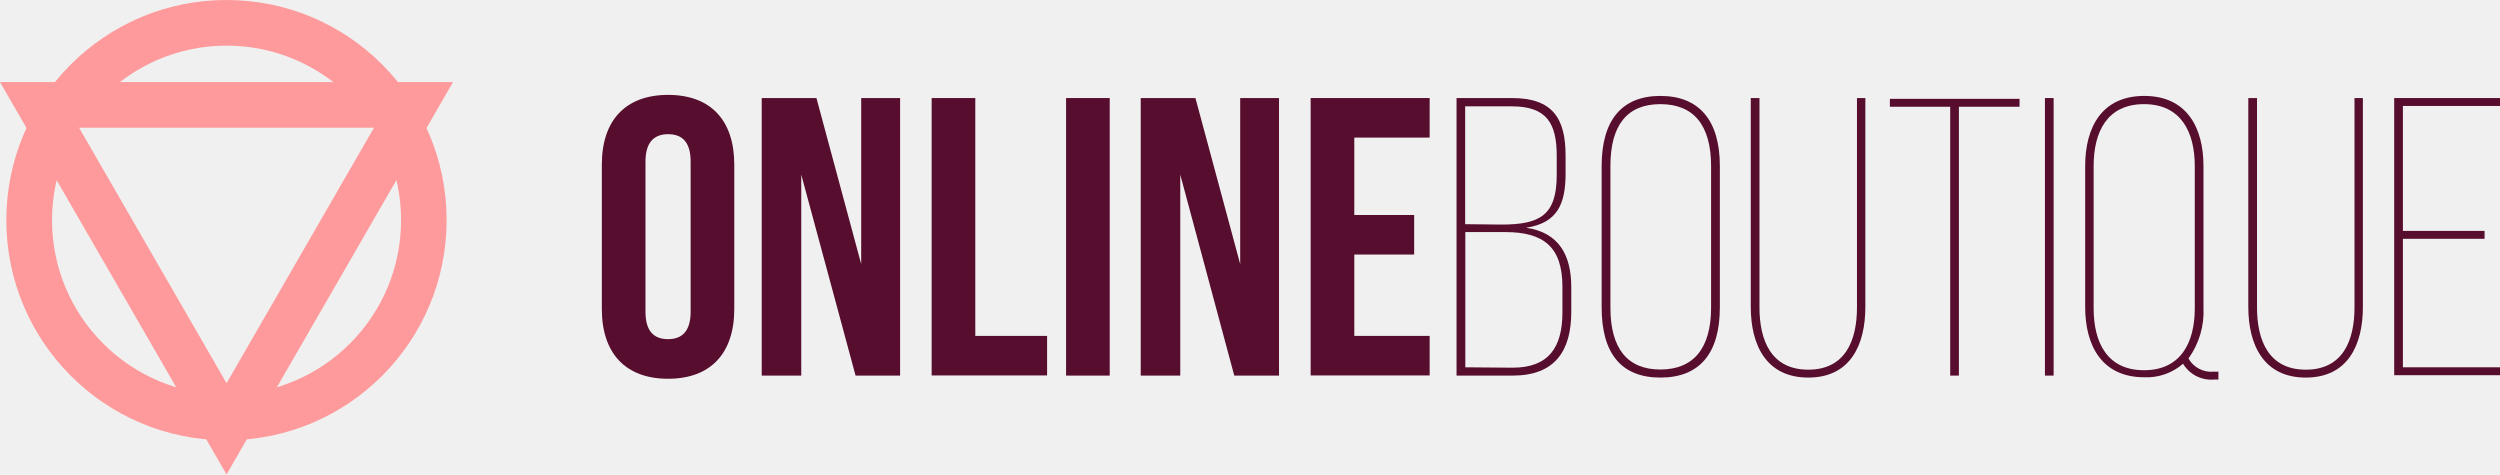
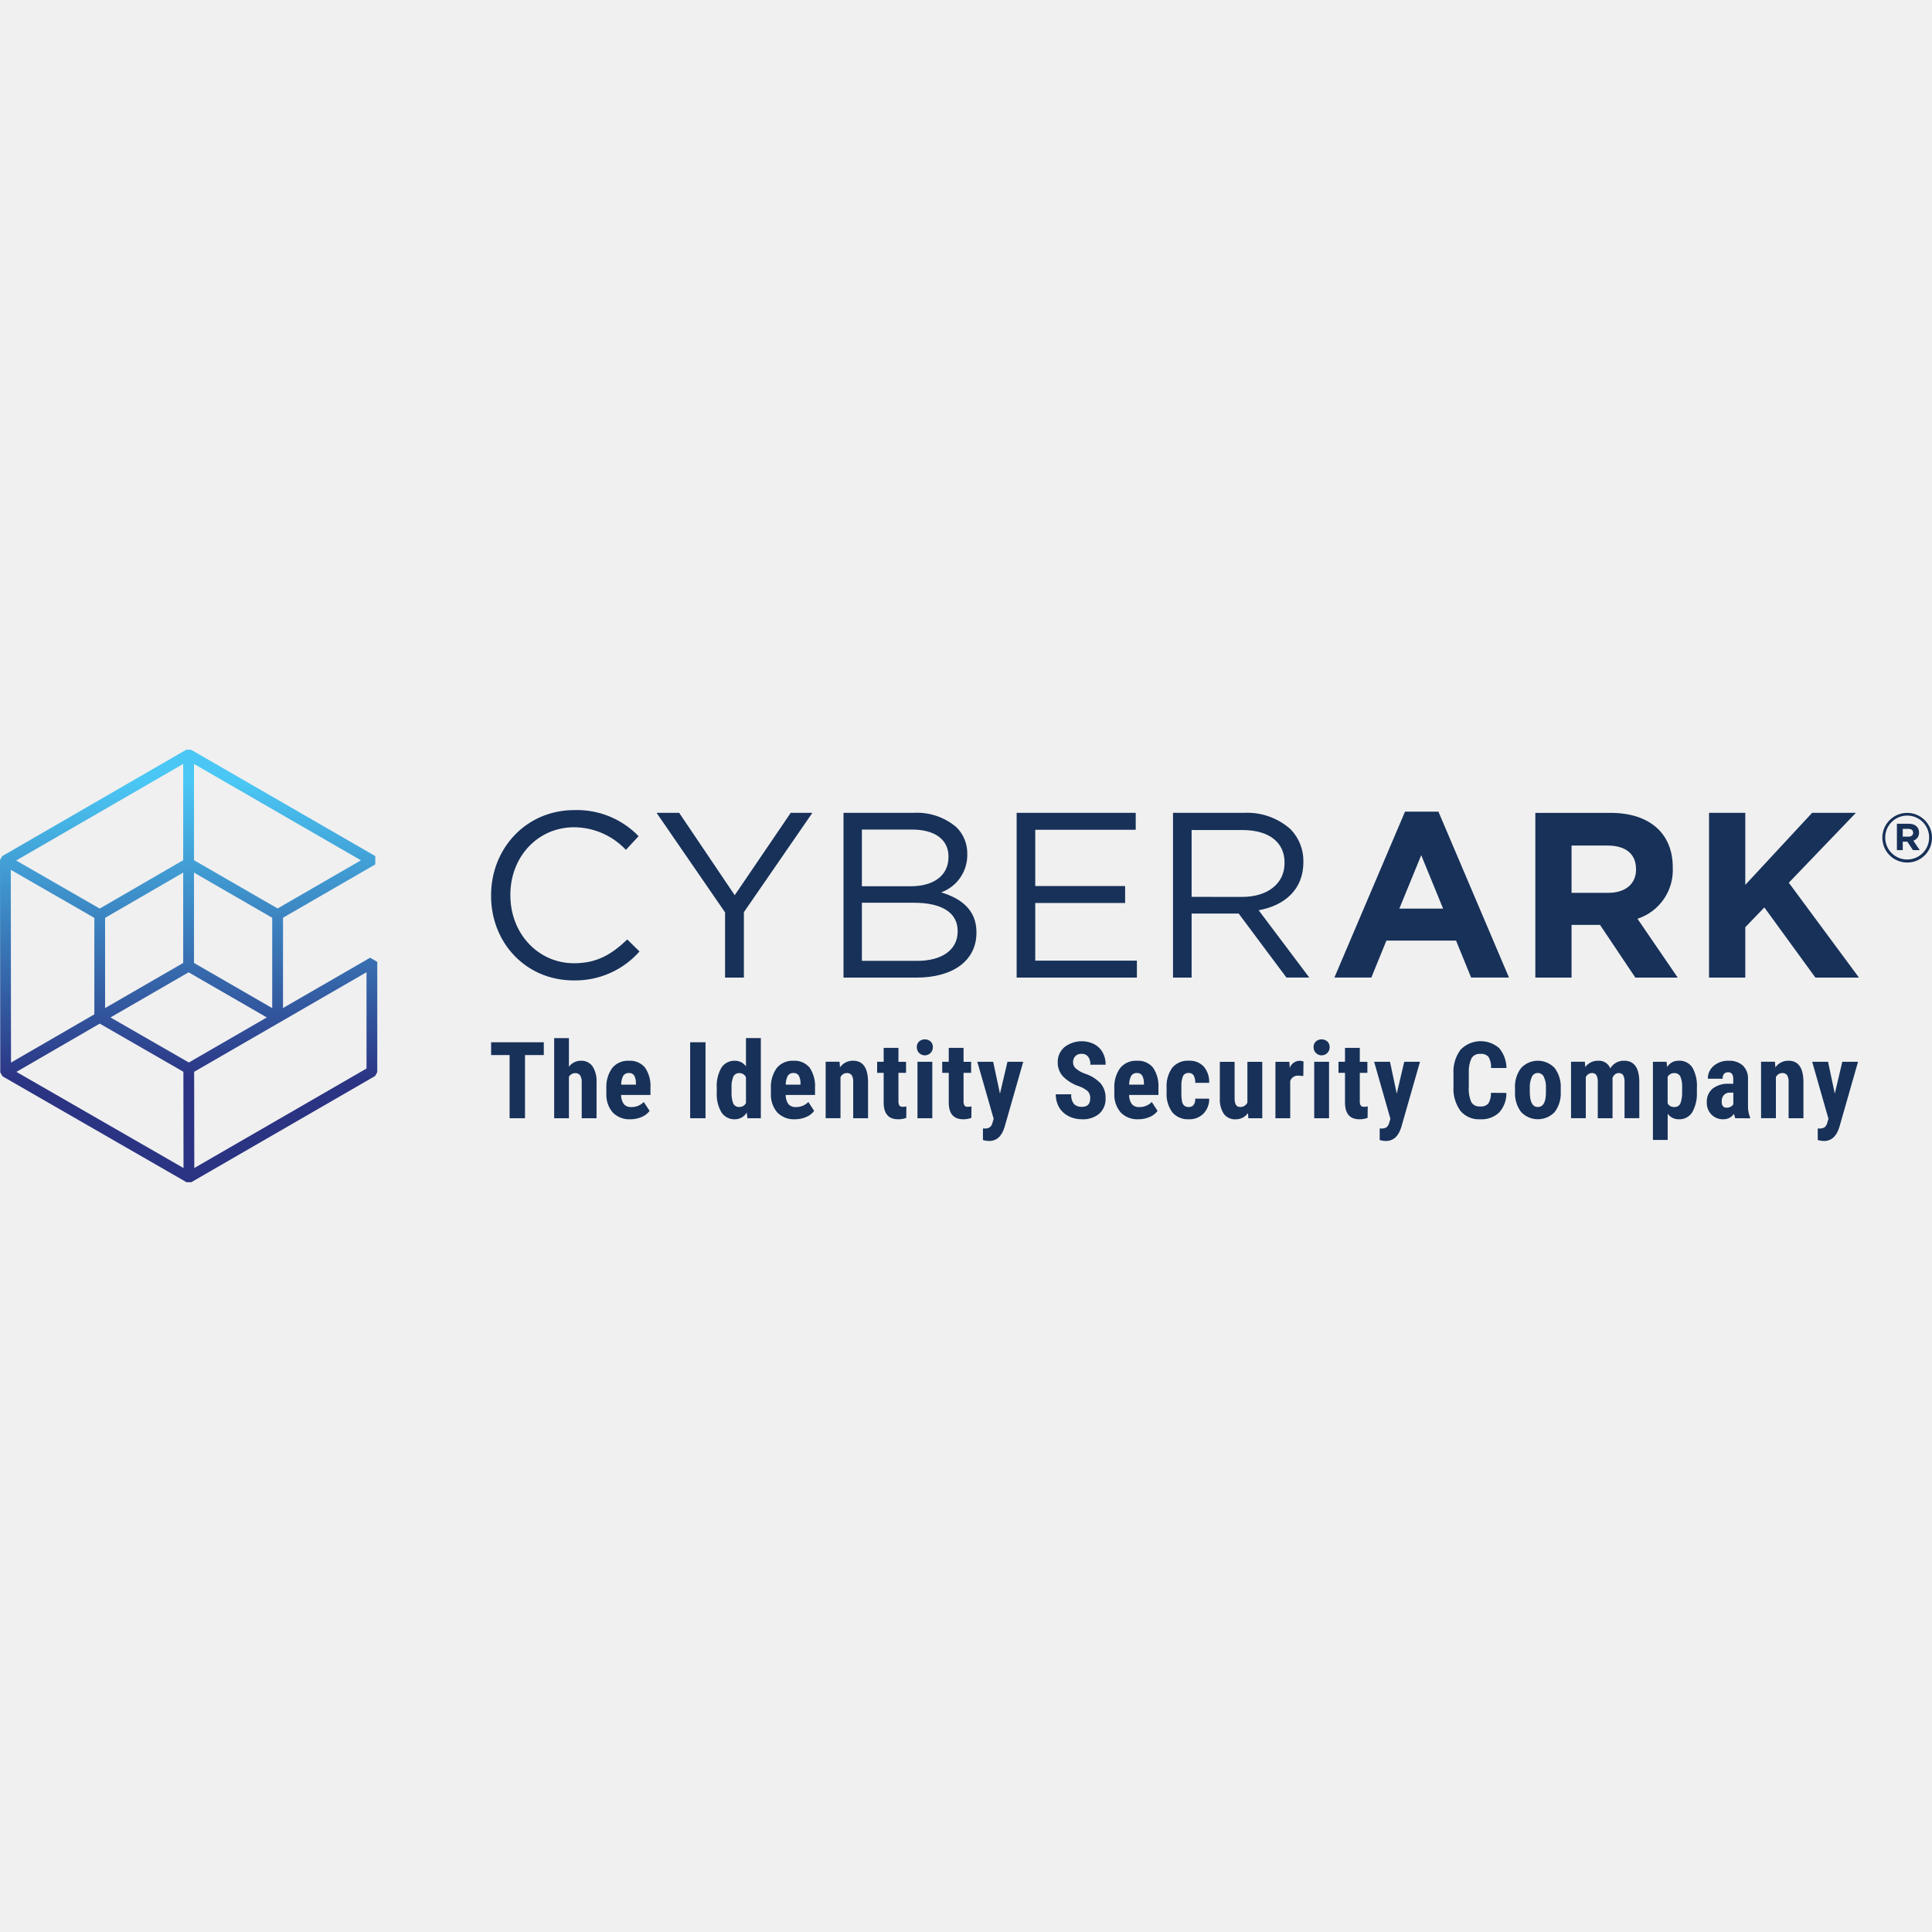
- <svg xmlns="http://www.w3.org/2000/svg" version="1.1" viewBox="0 0 316.16 60" data-name="Layer 1" id="Layer_1">
-   <defs id="defs1033">
-     <style id="style1031">.cls-1{fill:#4cc8c6}.cls-2{fill:#fff}</style>
-   </defs>
-   <g id="g1073">
-     <g id="g1041" style="fill:#fe9a9b;fill-opacity:1">
-       <path id="path1037" class="cls-1" d="M28.65,5.77A22.07,22.07,0,1,1,6.58,27.84,22.09,22.09,0,0,1,28.65,5.77m0-5.77A27.84,27.84,0,1,0,56.48,27.84,27.83,27.83,0,0,0,28.65,0Z" style="fill:#fe9a9b;fill-opacity:1" />
-       <path id="path1039" class="cls-1" d="M47.3,16.15,28.65,48.46,10,16.15H47.3m10-5.77H0L28.65,60,57.29,10.38Z" style="fill:#fe9a9b;fill-opacity:1" />
+ <svg xmlns="http://www.w3.org/2000/svg" xmlns:xlink="http://www.w3.org/1999/xlink" version="1.1" id="Layer_1" x="0px" y="0px" viewBox="0 0 512 512" style="enable-background:new 0 0 512 512;" xml:space="preserve">
+   <style type="text/css">
+ 	
+ 		.st0{clip-path:url(#SVGID_00000008108145142665063210000012294962941180783018_);fill:url(#SVGID_00000168082437095744320480000000454839586065738154_);}
+ 	.st1{fill:#173159;}
+ </style>
+   <g>
+     <g>
+       <defs>
+         <path id="SVGID_1_" d="M4.35,284.06l22.08-12.79l22.17,12.76l0.03,25.51L4.35,284.06z M29.28,269.63l20.7-11.96l20.73,11.96     l-20.67,11.94L29.28,269.63z M51.45,284.04l45.68-26.39v25.52l-45.64,26.37L51.45,284.04z M27.85,243.24l20.7-11.99v23.94     l-20.7,11.96V243.24z M51.41,255.19v-23.94l20.73,11.97v23.94L51.41,255.19z M2.86,230.51L25,243.25v25.56L2.92,281.59     L2.86,230.51z M4.28,228.04l44.27-25.59v25.51l-22.13,12.82L4.28,228.04z M51.41,227.96v-25.51l44.24,25.54l-22.08,12.76     L51.41,227.96z M49.37,198.68L0.71,226.81l-0.11,0.06L0,227.92l0.07,56.15v0.12l0.61,1.05l48.67,28.01l0.11,0.06l1.21,0     l48.6-28.08l0.11-0.06l0.61-1.05v-29.21l-1.91-1.1l-23.08,13.33v-23.93l24.45-14.13v-2.21l-48.75-28.14l-0.11-0.06H49.37z" />
+       </defs>
+       <clipPath id="SVGID_00000044862910592364817980000007546973361835094420_">
+         <use xlink:href="#SVGID_1_" style="overflow:visible;" />
+       </clipPath>
+       <linearGradient id="SVGID_00000013185516507383304500000004666823840861642678_" gradientUnits="userSpaceOnUse" x1="5.417" y1="2.564" x2="7.035" y2="2.564" gradientTransform="matrix(0 65.7027 65.7027 0 -118.5009 -153.9631)">
+         <stop offset="0" style="stop-color:#4AC7F4" />
+         <stop offset="0.05" style="stop-color:#4AC7F4" />
+         <stop offset="0.8" style="stop-color:#2B3383" />
+         <stop offset="1" style="stop-color:#2B3383" />
+       </linearGradient>
+       <rect y="198.68" style="clip-path:url(#SVGID_00000044862910592364817980000007546973361835094420_);fill:url(#SVGID_00000013185516507383304500000004666823840861642678_);" width="99.98" height="114.63" />
    </g>
-     <g id="g1071" style="fill:#570d2d;fill-opacity:1">
-       <path style="fill:#570d2d;fill-opacity:1" id="path1043" class="cls-2" d="M76.11,20.82c0-5.61,3-8.82,8.38-8.82s8.37,3.21,8.37,8.82V39.08c0,5.61-3,8.82-8.37,8.82s-8.38-3.21-8.38-8.82Zm5.52,18.61c0,2.5,1.1,3.46,2.86,3.46s2.85-1,2.85-3.46v-19c0-2.5-1.1-3.46-2.85-3.46s-2.86,1-2.86,3.46Z" />
-       <path style="fill:#570d2d;fill-opacity:1" id="path1045" class="cls-2" d="M101.33,22.08V47.5h-5V12.4h6.92l5.66,21v-21h4.92V47.5H108.2Z" />
-       <path style="fill:#570d2d;fill-opacity:1" id="path1047" class="cls-2" d="M117.82,12.4h5.52V42.48h9.08v5h-14.6Z" />
-       <path style="fill:#570d2d;fill-opacity:1" id="path1049" class="cls-2" d="M134.82,12.4h5.52V47.5h-5.52Z" />
-       <path style="fill:#570d2d;fill-opacity:1" id="path1051" class="cls-2" d="M149.26,22.08V47.5h-5V12.4h6.92l5.66,21v-21h4.91V47.5h-5.66Z" />
-       <path style="fill:#570d2d;fill-opacity:1" id="path1053" class="cls-2" d="M171.27,27.19h7.57v5h-7.57V42.48h9.53v5H165.75V12.4H180.8v5h-9.53Z" />
-       <path style="fill:#570d2d;fill-opacity:1" id="path1055" class="cls-2" d="M191.22,12.4c5.12,0,6.77,2.56,6.77,7.27v2.26c0,3.91-1.05,6.27-5,6.87,4.16.6,5.72,3.46,5.72,7.52v3.11c0,5-2.11,8.07-7.42,8.07H184.2V12.4Zm-1.35,16c4.86,0,7-1.16,7-6.27V19.72c0-4.11-1.25-6.27-5.67-6.27h-5.91v14.9Zm1.41,18.1c4.61,0,6.31-2.61,6.31-7V36.27c0-5.07-2.4-6.92-7.22-6.92h-5.06v17.1Z" />
-       <path style="fill:#570d2d;fill-opacity:1" id="path1057" class="cls-2" d="M202.55,21c0-5.81,2.56-8.87,7.43-8.87s7.52,3.06,7.52,8.87V38.87c0,5.82-2.56,8.88-7.52,8.88s-7.43-3.06-7.43-8.88Zm1.11,17.91c0,5.16,2.15,7.82,6.32,7.82s6.41-2.66,6.41-7.82V21c0-5.17-2.2-7.83-6.41-7.83s-6.32,2.66-6.32,7.83Z" />
-       <path style="fill:#570d2d;fill-opacity:1" id="path1059" class="cls-2" d="M222.51,38.87c0,4.22,1.5,7.88,6.17,7.88s6.16-3.66,6.16-7.88V12.4h1.06V38.82c0,4.82-1.91,8.93-7.22,8.93s-7.27-4.11-7.27-8.93V12.4h1.1Z" />
-       <path style="fill:#570d2d;fill-opacity:1" id="path1061" class="cls-2" d="M246.63,47.5v-34H239v-1H255.4v1h-7.67V47.5Z" />
-       <path style="fill:#570d2d;fill-opacity:1" id="path1063" class="cls-2" d="M259.71,12.4V47.5h-1.1V12.4Z" />
-       <path style="fill:#570d2d;fill-opacity:1" id="path1065" class="cls-2" d="M278.66,21V38.87a10.14,10.14,0,0,1-1.9,6.47A3.33,3.33,0,0,0,280,47h.55v1H280a4.16,4.16,0,0,1-3.92-2,7,7,0,0,1-4.91,1.71c-5.36,0-7.47-4-7.47-8.88V21c0-4.91,2.11-8.87,7.47-8.87S278.66,16.11,278.66,21Zm-13.89,0v18c0,4.31,1.71,7.82,6.37,7.82s6.42-3.51,6.42-7.82V21c0-4.32-1.76-7.83-6.42-7.83S264.77,16.66,264.77,21Z" />
-       <path style="fill:#570d2d;fill-opacity:1" id="path1067" class="cls-2" d="M285.43,38.87c0,4.22,1.5,7.88,6.17,7.88s6.16-3.66,6.16-7.88V12.4h1.06V38.82c0,4.82-1.91,8.93-7.22,8.93s-7.27-4.11-7.27-8.93V12.4h1.1Z" />
-       <path style="fill:#570d2d;fill-opacity:1" id="path1069" class="cls-2" d="M314.21,29.2v1H303.88V46.45h12.28v1H302.78V12.4h13.38v1H303.88V29.2Z" />
-     </g>
+     <polygon class="st1" points="144.11,279.6 139.13,279.6 139.13,296.34 135.05,296.34 135.05,279.6 130.15,279.6 130.15,276.21    144.11,276.21  " />
+     <path class="st1" d="M150.77,282.7c0.73-1,1.89-1.59,3.13-1.59c1.21-0.07,2.38,0.47,3.11,1.44c0.8,1.28,1.17,2.78,1.08,4.29v9.51   h-3.93v-9.47c0.05-0.66-0.09-1.32-0.41-1.9c-0.31-0.41-0.81-0.63-1.32-0.59c-0.69-0.01-1.33,0.37-1.66,0.98v10.98h-3.91v-21.24   h3.91V282.7z" />
+     <path class="st1" d="M167.08,296.62c-1.75,0.1-3.46-0.55-4.7-1.8c-1.21-1.43-1.81-3.28-1.69-5.14v-1.19   c-0.12-1.94,0.42-3.87,1.55-5.46c1.09-1.31,2.74-2.02,4.44-1.92c1.62-0.11,3.2,0.56,4.25,1.8c1.06,1.57,1.57,3.45,1.45,5.34v1.92   h-7.78c-0.02,0.87,0.23,1.72,0.73,2.44c0.52,0.55,1.25,0.83,2,0.77c1.23,0.03,2.42-0.46,3.28-1.34l1.54,2.36   c-0.54,0.71-1.26,1.27-2.09,1.61C169.12,296.42,168.1,296.63,167.08,296.62z M164.62,287.44h3.91v-0.36   c0.03-0.7-0.13-1.4-0.44-2.03c-0.31-0.48-0.87-0.75-1.44-0.69c-0.59-0.05-1.16,0.24-1.49,0.73   C164.79,285.82,164.61,286.63,164.62,287.44z" />
+     <rect x="182.9" y="276.21" class="st1" width="4.07" height="20.13" />
+     <path class="st1" d="M189.95,288.41c-0.13-1.91,0.3-3.82,1.24-5.49c0.81-1.2,2.18-1.88,3.62-1.81c1.15,0,2.22,0.55,2.88,1.49v-7.5   h3.94v21.24h-3.55l-0.18-1.52c-0.64,1.11-1.82,1.79-3.1,1.8c-1.43,0.07-2.79-0.61-3.59-1.8c-0.93-1.6-1.37-3.44-1.26-5.28V288.41z    M193.87,289.39c-0.07,1.05,0.09,2.11,0.47,3.09c0.31,0.58,0.93,0.93,1.59,0.88c0.74,0.02,1.42-0.38,1.76-1.04v-6.83   c-0.31-0.69-0.99-1.12-1.74-1.11c-0.65-0.04-1.26,0.3-1.58,0.87c-0.41,0.98-0.58,2.04-0.5,3.1V289.39z" />
+     <path class="st1" d="M210.69,296.62c-1.75,0.1-3.46-0.55-4.7-1.8c-1.21-1.43-1.81-3.28-1.69-5.14v-1.19   c-0.12-1.94,0.42-3.87,1.55-5.46c1.09-1.31,2.74-2.02,4.44-1.92c1.62-0.11,3.2,0.56,4.25,1.8c1.06,1.57,1.57,3.45,1.45,5.34v1.92   h-7.78c-0.02,0.87,0.23,1.72,0.73,2.44c0.52,0.55,1.25,0.83,2,0.77c1.23,0.03,2.42-0.46,3.28-1.34l1.54,2.36   c-0.54,0.71-1.26,1.27-2.09,1.61C212.73,296.42,211.71,296.63,210.69,296.62z M208.23,287.44h3.91v-0.36   c0.03-0.7-0.13-1.4-0.44-2.03c-0.31-0.48-0.87-0.75-1.44-0.69c-0.59-0.05-1.16,0.24-1.49,0.73   C208.41,285.82,208.22,286.62,208.23,287.44L208.23,287.44z" />
+     <path class="st1" d="M222.49,281.38l0.11,1.48c0.79-1.12,2.09-1.78,3.47-1.76c2.57,0,3.89,1.8,3.97,5.41v9.83h-3.93v-9.54   c0.05-0.64-0.08-1.28-0.38-1.85c-0.31-0.41-0.82-0.63-1.33-0.58c-0.72,0.01-1.37,0.43-1.66,1.09v10.87h-3.93v-14.96H222.49z" />
+     <path class="st1" d="M238.1,277.71v3.68h2.01v2.93h-2.01v7.44c-0.04,0.42,0.05,0.84,0.24,1.22c0.24,0.25,0.59,0.38,0.93,0.33   c0.31,0.01,0.62-0.03,0.93-0.1l-0.03,3.04c-0.69,0.25-1.42,0.38-2.16,0.37c-2.53,0-3.8-1.45-3.83-4.35v-7.96h-1.73v-2.93h1.73   v-3.68H238.1z" />
+     <path class="st1" d="M242.96,277.51c-0.02-0.56,0.19-1.1,0.58-1.49c0.89-0.78,2.21-0.78,3.1,0c0.39,0.4,0.6,0.94,0.58,1.49   c0.02,1.18-0.91,2.15-2.09,2.17s-2.15-0.91-2.17-2.09V277.51z M247.07,296.34h-3.93v-14.96h3.93V296.34z" />
+     <path class="st1" d="M255.35,277.71v3.68h2.01v2.93h-2.01v7.44c-0.04,0.42,0.05,0.84,0.24,1.22c0.24,0.25,0.59,0.38,0.93,0.33   c0.31,0.01,0.62-0.03,0.93-0.1l-0.03,3.04c-0.69,0.25-1.42,0.38-2.16,0.37c-2.53,0-3.8-1.45-3.83-4.35v-7.96h-1.73v-2.93h1.73   v-3.68H255.35z" />
+     <path class="st1" d="M265,289.83l1.99-8.45h4.18l-4.92,17.2c-0.74,2.54-2.13,3.8-4.16,3.8c-0.54-0.01-1.08-0.1-1.6-0.26v-3.06   l0.46,0.01c0.48,0.03,0.97-0.09,1.38-0.35c0.36-0.32,0.61-0.75,0.7-1.22l0.3-1.01L259,281.38h4.2L265,289.83z" />
+     <path class="st1" d="M288.92,291.06c0.05-0.68-0.18-1.35-0.63-1.86c-0.68-0.57-1.45-1.01-2.29-1.31c-1.65-0.53-3.14-1.45-4.36-2.69   c-0.88-1.01-1.35-2.31-1.33-3.64c-0.06-1.57,0.61-3.07,1.8-4.08c2.27-1.74,5.33-2.03,7.89-0.76c0.95,0.5,1.72,1.27,2.23,2.2   c0.53,0.99,0.8,2.11,0.78,3.24h-4.05c0.05-0.76-0.16-1.52-0.6-2.15c-0.43-0.51-1.07-0.78-1.74-0.74c-0.62-0.04-1.22,0.19-1.66,0.63   c-0.41,0.46-0.63,1.07-0.59,1.69c0.01,0.57,0.25,1.11,0.66,1.5c0.69,0.6,1.49,1.07,2.35,1.39c1.62,0.5,3.1,1.39,4.28,2.61   c0.91,1.1,1.39,2.51,1.33,3.94c0.08,1.55-0.53,3.06-1.67,4.11c-1.28,1.04-2.9,1.57-4.55,1.48c-1.23,0.02-2.45-0.26-3.55-0.8   c-1.04-0.51-1.91-1.3-2.51-2.3c-0.62-1.07-0.94-2.29-0.91-3.53h4.08c-0.08,0.9,0.16,1.79,0.68,2.53c0.58,0.58,1.39,0.87,2.21,0.79   C288.21,293.32,288.92,292.57,288.92,291.06z" />
+     <path class="st1" d="M301.7,296.62c-1.75,0.1-3.46-0.55-4.7-1.8c-1.21-1.43-1.81-3.28-1.69-5.14v-1.19   c-0.12-1.94,0.42-3.87,1.55-5.46c1.09-1.31,2.74-2.02,4.44-1.92c1.62-0.11,3.2,0.56,4.25,1.8c1.06,1.57,1.57,3.45,1.45,5.34v1.92   h-7.78c-0.02,0.87,0.23,1.72,0.73,2.44c0.52,0.55,1.25,0.83,2,0.77c1.23,0.03,2.42-0.46,3.28-1.34l1.54,2.36   c-0.54,0.71-1.26,1.27-2.09,1.61C303.73,296.42,302.72,296.63,301.7,296.62z M299.24,287.44h3.91v-0.36   c0.03-0.7-0.13-1.4-0.44-2.03c-0.31-0.48-0.87-0.75-1.44-0.69c-0.59-0.05-1.16,0.24-1.49,0.73   C299.41,285.82,299.23,286.62,299.24,287.44L299.24,287.44z" />
+     <path class="st1" d="M315.04,293.37c1.13,0,1.71-0.74,1.73-2.21h3.68c0.05,1.47-0.5,2.89-1.51,3.95c-1.01,1.01-2.39,1.56-3.82,1.51   c-1.67,0.11-3.29-0.55-4.41-1.8c-1.12-1.53-1.67-3.4-1.55-5.3v-1.19c-0.13-1.91,0.4-3.81,1.5-5.38c1.1-1.28,2.75-1.97,4.43-1.85   c1.46-0.08,2.88,0.48,3.9,1.53c1.02,1.21,1.54,2.76,1.45,4.33h-3.68c0.03-0.67-0.11-1.34-0.41-1.94c-0.28-0.46-0.79-0.72-1.33-0.68   c-0.59-0.05-1.15,0.23-1.47,0.73c-0.37,0.89-0.53,1.85-0.47,2.81v1.52c-0.03,0.85,0.03,1.71,0.18,2.55   c0.08,0.41,0.29,0.78,0.6,1.07C314.2,293.28,314.62,293.4,315.04,293.37z" />
+     <path class="st1" d="M330.72,294.98c-0.74,1.06-1.97,1.68-3.26,1.65c-1.21,0.07-2.38-0.46-3.12-1.42   c-0.79-1.23-1.16-2.67-1.07-4.13v-9.69h3.91v9.79c0.02,1.46,0.5,2.19,1.45,2.18c0.82,0.04,1.59-0.42,1.94-1.16v-10.81h3.94v14.96   h-3.68L330.72,294.98z" />
+     <path class="st1" d="M345.39,285.16l-1.3-0.11c-0.96-0.07-1.85,0.51-2.17,1.41v9.89H338v-14.96h3.69l0.11,1.62   c0.38-1.1,1.4-1.85,2.56-1.89c0.37-0.01,0.73,0.05,1.08,0.18L345.39,285.16z" />
+     <path class="st1" d="M348.11,277.51c-0.02-0.56,0.19-1.1,0.58-1.49c0.89-0.78,2.21-0.78,3.1,0c0.39,0.4,0.6,0.94,0.58,1.49   c0.02,1.18-0.91,2.15-2.09,2.17s-2.15-0.91-2.17-2.09V277.51z M352.21,296.34h-3.93v-14.96h3.93V296.34z" />
+     <path class="st1" d="M360.36,277.71v3.68h2.01v2.93h-2.01v7.44c-0.04,0.42,0.05,0.84,0.24,1.22c0.24,0.25,0.59,0.38,0.93,0.33   c0.31,0.01,0.62-0.03,0.93-0.1l-0.03,3.04c-0.69,0.25-1.42,0.38-2.16,0.37c-2.53,0-3.8-1.45-3.83-4.35v-7.96h-1.73v-2.93h1.73   v-3.68H360.36z" />
+     <path class="st1" d="M370.15,289.83l1.99-8.45h4.17l-4.92,17.2c-0.74,2.54-2.13,3.8-4.16,3.8c-0.54-0.01-1.08-0.1-1.6-0.26v-3.06   l0.46,0.01c0.48,0.03,0.97-0.09,1.38-0.35c0.36-0.32,0.6-0.75,0.7-1.22l0.3-1.01l-4.31-15.11h4.2L370.15,289.83z" />
+     <path class="st1" d="M399.21,289.64c0.04,1.92-0.65,3.79-1.94,5.21c-1.37,1.25-3.18,1.89-5.03,1.77c-2,0.12-3.94-0.71-5.23-2.25   c-1.32-1.86-1.97-4.13-1.82-6.41v-3.39c-0.15-2.29,0.52-4.55,1.88-6.4c2.76-2.83,7.25-3.01,10.22-0.41   c1.24,1.48,1.92,3.35,1.94,5.28h-4.08c0.06-1.02-0.16-2.04-0.66-2.94c-0.56-0.61-1.38-0.91-2.21-0.81   c-0.92-0.08-1.81,0.36-2.31,1.14c-0.54,1.17-0.79,2.46-0.72,3.75v3.8c-0.11,1.41,0.12,2.82,0.67,4.12c0.5,0.77,1.39,1.21,2.3,1.12   c0.82,0.1,1.64-0.19,2.21-0.78c0.5-0.86,0.74-1.84,0.69-2.83L399.21,289.64z" />
+     <path class="st1" d="M401.49,288.38c-0.11-1.91,0.46-3.8,1.61-5.34c2.29-2.46,6.14-2.59,8.6-0.3l0.3,0.3   c1.15,1.54,1.72,3.44,1.61,5.36v0.95c0.11,1.91-0.45,3.8-1.59,5.34c-2.33,2.46-6.21,2.57-8.67,0.25l-0.25-0.25   c-1.15-1.54-1.71-3.44-1.6-5.36V288.38z M405.41,289.36c0,2.67,0.71,4.01,2.14,4.01c1.32,0,2.03-1.12,2.13-3.35l0.01-1.65   c0.07-1.04-0.13-2.09-0.57-3.03c-0.3-0.61-0.92-1-1.6-0.99c-0.67,0-1.27,0.39-1.55,0.99c-0.43,0.95-0.62,1.99-0.56,3.03V289.36z" />
+     <path class="st1" d="M420,281.38l0.11,1.38c0.82-1.08,2.11-1.7,3.47-1.66c1.38-0.07,2.65,0.74,3.17,2.02   c0.76-1.29,2.17-2.07,3.66-2.02c2.62,0,3.96,1.81,4.02,5.43v9.8h-3.91v-9.55c0.05-0.64-0.08-1.28-0.36-1.85   c-0.28-0.39-0.74-0.6-1.22-0.55c-0.73,0-1.27,0.45-1.63,1.34l0.03,0.47v10.15h-3.91v-9.53c0.05-0.64-0.07-1.28-0.35-1.86   c-0.27-0.4-0.75-0.63-1.23-0.58c-0.7,0.02-1.33,0.45-1.6,1.09v10.87h-3.91v-14.96H420z" />
+     <path class="st1" d="M449.69,289.33c0.11,1.88-0.31,3.75-1.21,5.41c-0.77,1.24-2.15,1.96-3.6,1.88c-1.16,0.03-2.26-0.53-2.93-1.48   v6.95h-3.91v-20.71h3.62l0.14,1.37c0.66-1.05,1.82-1.67,3.06-1.65c1.42-0.09,2.79,0.57,3.6,1.74c0.92,1.62,1.35,3.48,1.24,5.34   L449.69,289.33z M445.79,288.35c0.07-1.05-0.09-2.09-0.48-3.07c-0.31-0.59-0.94-0.95-1.61-0.9c-0.73-0.04-1.42,0.36-1.76,1.01v7.01   c0.35,0.65,1.05,1.03,1.78,0.97c0.69,0.05,1.34-0.34,1.61-0.98c0.35-0.98,0.5-2.02,0.45-3.06L445.79,288.35z" />
+     <path class="st1" d="M459.86,296.34c-0.15-0.37-0.26-0.76-0.33-1.16c-0.65,0.93-1.72,1.47-2.85,1.44c-1.17,0.04-2.3-0.42-3.12-1.24   c-0.84-0.86-1.28-2.02-1.24-3.22c-0.08-1.38,0.47-2.72,1.5-3.64c1.24-0.94,2.77-1.4,4.32-1.31h1.19V286c0.05-0.5-0.08-1-0.34-1.42   c-0.25-0.29-0.63-0.44-1.01-0.42c-0.98,0-1.47,0.57-1.47,1.72h-3.91c-0.03-1.32,0.54-2.58,1.55-3.42c1.1-0.92,2.5-1.4,3.93-1.35   c1.39-0.09,2.76,0.37,3.81,1.28c0.95,0.97,1.44,2.3,1.35,3.66v7.04c-0.03,1.04,0.16,2.07,0.55,3.03v0.24L459.86,296.34z    M457.56,293.55c0.39,0.01,0.77-0.08,1.11-0.26c0.27-0.15,0.51-0.36,0.68-0.62v-3.11h-0.94c-0.59-0.03-1.17,0.2-1.57,0.64   c-0.4,0.47-0.6,1.08-0.57,1.7C456.25,293,456.69,293.55,457.56,293.55z" />
+     <path class="st1" d="M470.38,281.38l0.11,1.48c0.79-1.12,2.09-1.78,3.47-1.76c2.57,0,3.89,1.8,3.97,5.41v9.83H474v-9.54   c0.05-0.64-0.08-1.28-0.38-1.85c-0.31-0.41-0.82-0.63-1.33-0.58c-0.72,0.01-1.37,0.43-1.66,1.09v10.87h-3.93v-14.96H470.38z" />
+     <path class="st1" d="M486.24,289.83l1.99-8.45h4.17l-4.92,17.2c-0.74,2.54-2.13,3.8-4.16,3.8c-0.54-0.01-1.08-0.1-1.6-0.26v-3.06   l0.46,0.01c0.48,0.03,0.97-0.09,1.38-0.35c0.36-0.32,0.6-0.75,0.7-1.22l0.3-1.01l-4.31-15.11h4.2L486.24,289.83z" />
+     <path class="st1" d="M507,220.7c0,0.6-0.42,1.02-1.2,1.02h-1.55v-2.06h1.51C506.53,219.67,507,220.01,507,220.7 M508.56,220.61   c0-1.45-1.07-2.31-2.75-2.31h-3.11v7h1.55v-2.25h1.22l1.49,2.25h1.8l-1.71-2.51C507.99,222.49,508.61,221.6,508.56,220.61    M511.24,221.98c-0.01,3.21-2.62,5.81-5.84,5.8s-5.81-2.62-5.8-5.84c0.01-3.21,2.62-5.81,5.84-5.8h0c3.2,0,5.79,2.59,5.8,5.79   L511.24,221.98 M512,221.98c-0.01-3.63-2.96-6.57-6.6-6.56c-3.63,0.01-6.57,2.96-6.56,6.6c0.01,3.62,2.94,6.55,6.56,6.56   c3.61,0.03,6.56-2.86,6.6-6.47V221.98" />
+     <path class="st1" d="M433.57,230.44c0,3.68-2.68,6.17-7.36,6.17h-9.73v-12.53h9.54c4.68,0,7.54,2.12,7.54,6.24L433.57,230.44z    M444.61,259.07l-10.66-15.59c5.81-1.89,9.64-7.43,9.35-13.53v-0.12c0-8.98-6.17-14.41-16.46-14.41h-19.96v43.65h9.6V245.1h7.54   l9.36,13.97L444.61,259.07z M382.44,240.79h-11.6l5.8-14.16L382.44,240.79z M399.9,259.07L381.2,215.1h-8.86l-18.71,43.96h9.79   l3.99-9.79h18.46l3.99,9.79H399.9z M315.79,237.68v-17.71h13.47c7.05,0,11.16,3.24,11.16,8.61v0.13c0,5.61-4.68,8.98-11.22,8.98   L315.79,237.68z M310.86,259.07h4.93V242.1h12.47l12.66,16.96h6.05l-13.41-17.83c6.86-1.25,11.85-5.49,11.85-12.72v-0.12   c0.07-3.2-1.15-6.3-3.37-8.61c-3.4-3.04-7.86-4.61-12.41-4.37h-18.77L310.86,259.07z M269.42,259.07h31.87v-4.49h-26.94V239.3   h23.82v-4.49h-23.82V219.9h26.63v-4.49h-31.56L269.42,259.07z M228.41,254.64v-15.4h13.78c7.61,0,11.6,2.74,11.6,7.48v0.12   c0,4.86-4.12,7.8-10.73,7.8L228.41,254.64z M228.41,234.87v-15.03h13.28c6.24,0,9.67,2.81,9.67,7.11v0.13   c0,5.11-4.12,7.79-10.04,7.79H228.41z M223.54,259.07h19.39c9.54,0,15.84-4.43,15.84-11.91v-0.13c0-5.99-4.18-8.98-9.35-10.54   c4.23-1.54,7.01-5.6,6.92-10.1v-0.12c0.04-2.61-0.97-5.13-2.81-6.99c-3.16-2.72-7.25-4.11-11.41-3.87h-18.58L223.54,259.07z    M192.15,259.07h4.99v-17.34l18.15-26.32h-5.74l-14.84,21.83l-14.72-21.83H174l18.15,26.38L192.15,259.07z M152.02,259.82   c6.66,0.13,13.05-2.68,17.46-7.67l-3.24-3.18c-4.18,3.99-8.11,6.3-14.09,6.3c-9.6,0-16.9-7.92-16.9-18.02v-0.12   c0-10.04,7.23-17.9,16.9-17.9c5.2,0.03,10.16,2.2,13.72,5.99l3.37-3.62c-4.45-4.6-10.63-7.12-17.02-6.92   c-12.85,0-22.08,10.23-22.08,22.58v0.13C130.13,249.9,139.42,259.82,152.02,259.82" />
+     <polygon class="st1" points="492.64,259.07 474.05,233.93 491.83,215.41 480.23,215.41 462.52,234.5 462.52,215.41 452.91,215.41    452.91,259.07 462.52,259.07 462.52,245.72 467.57,240.48 481.1,259.07  " />
  </g>
</svg>
